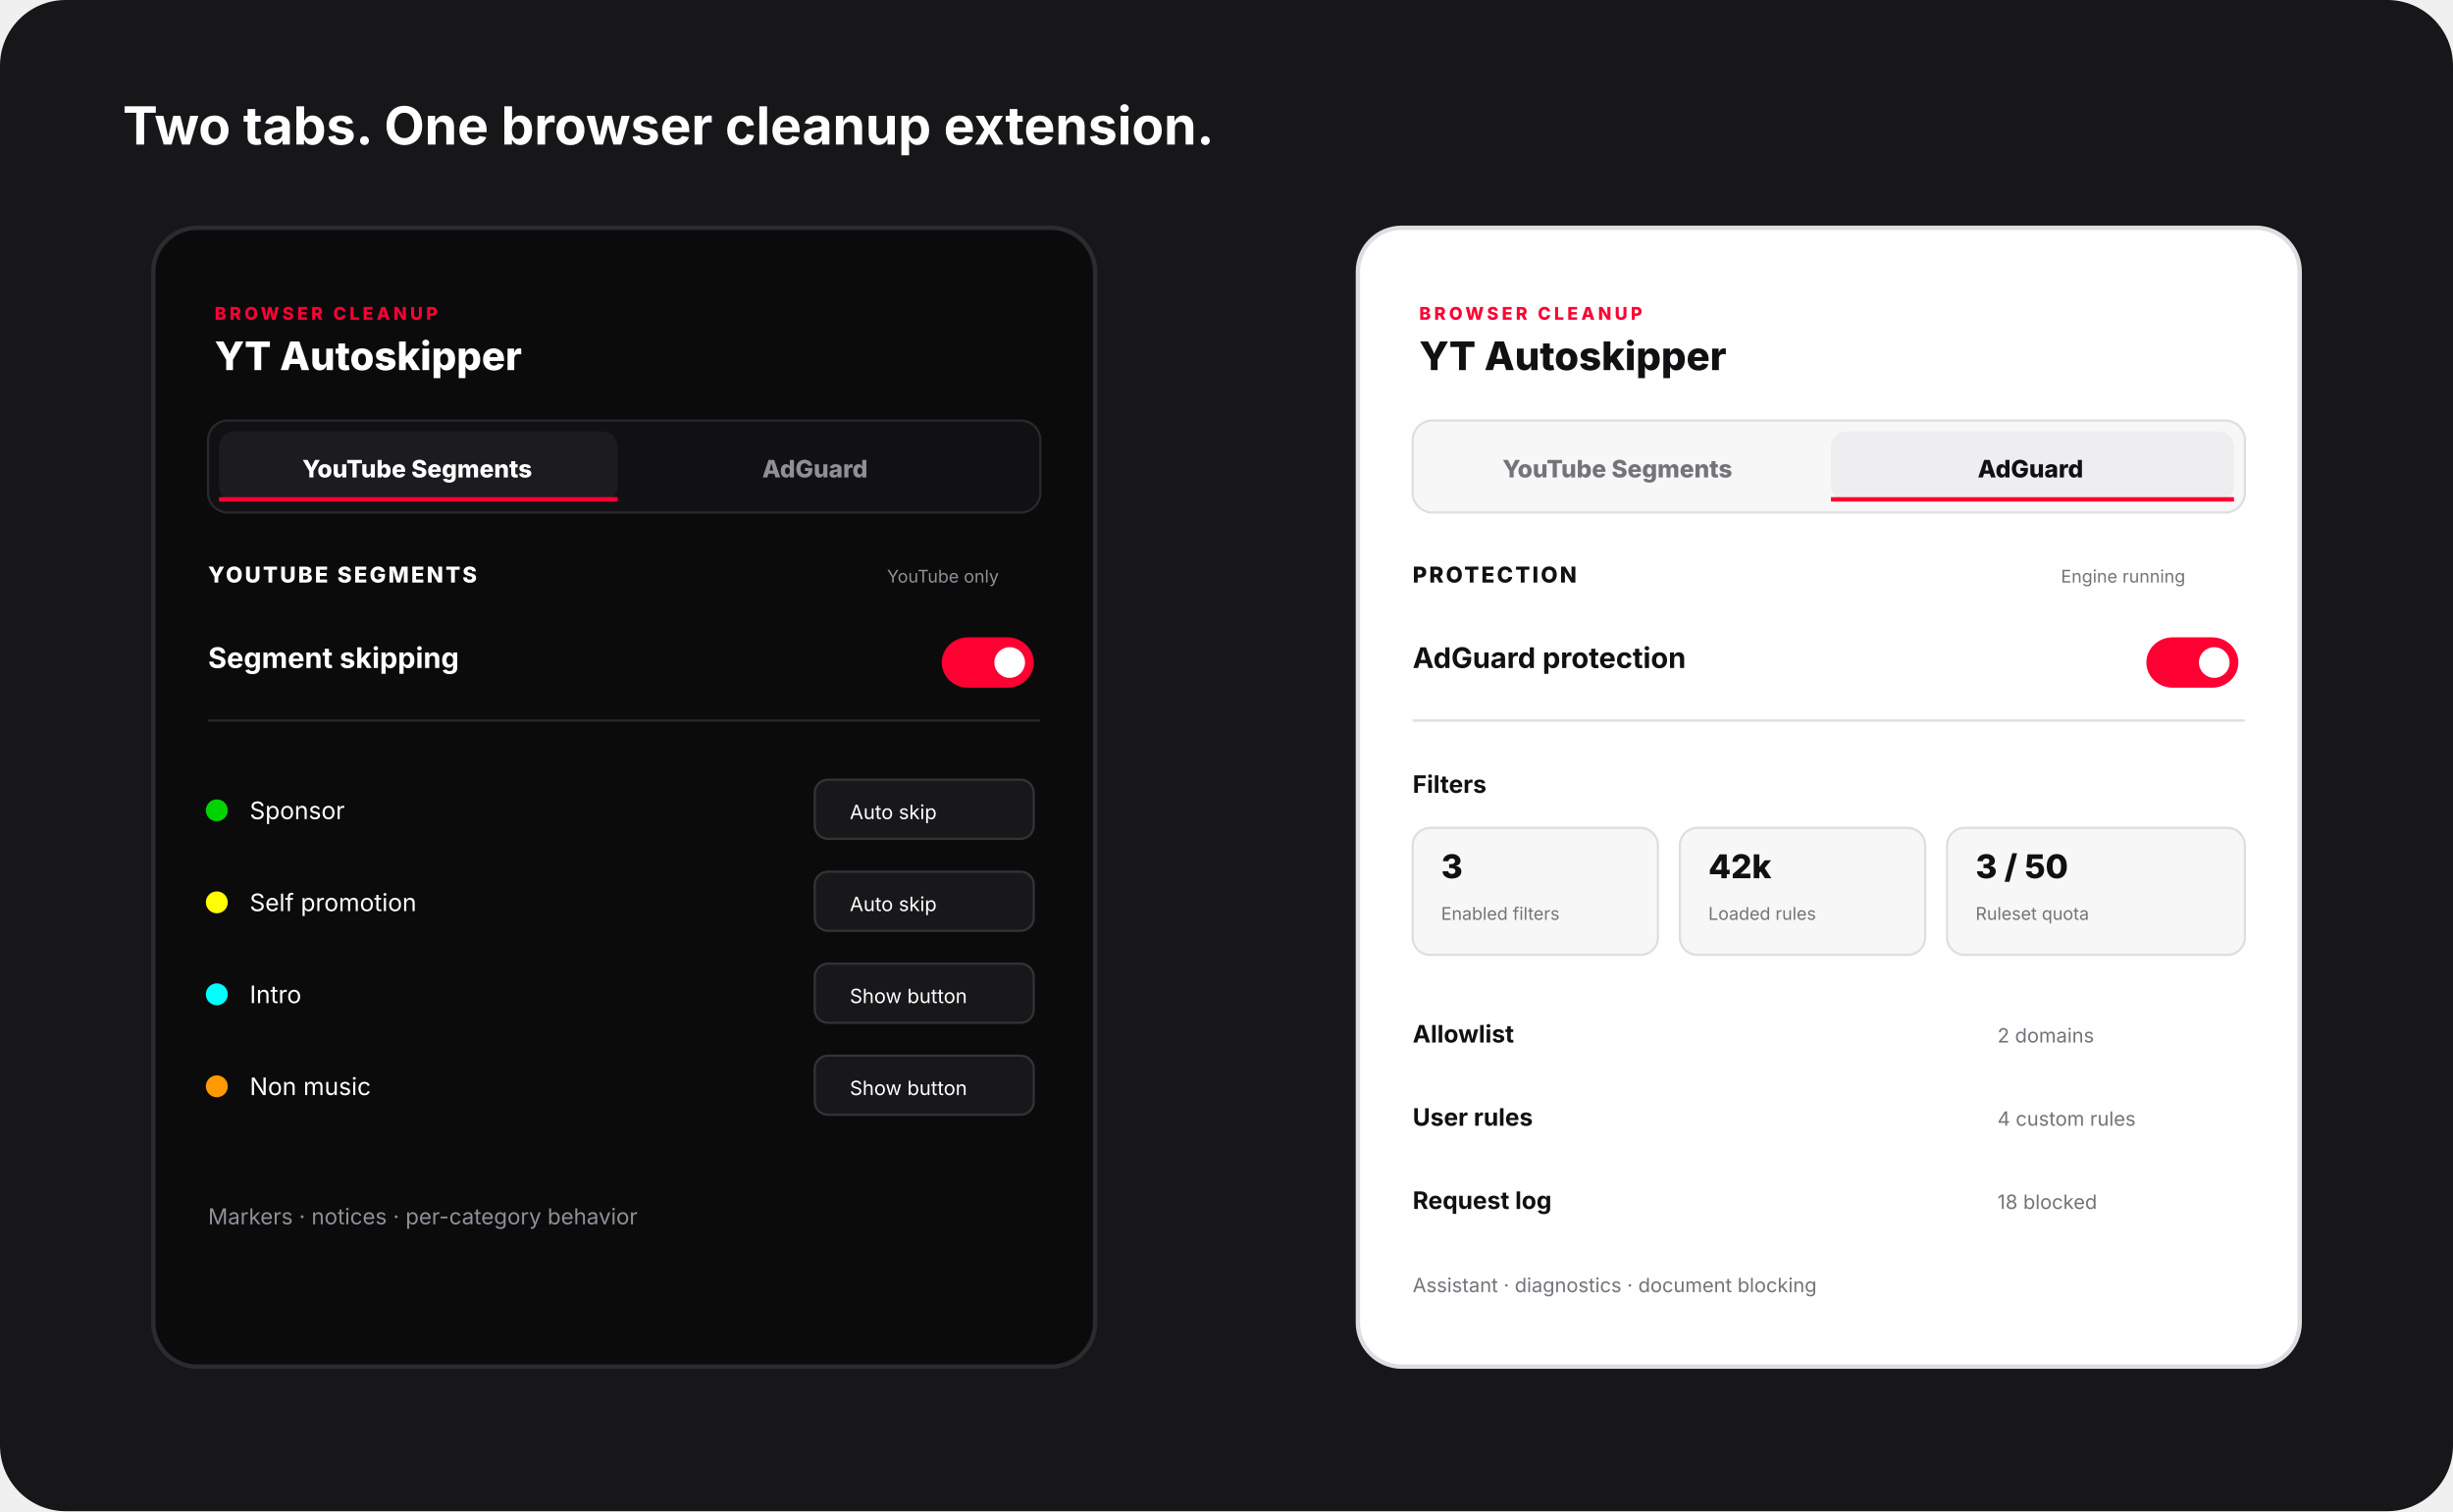
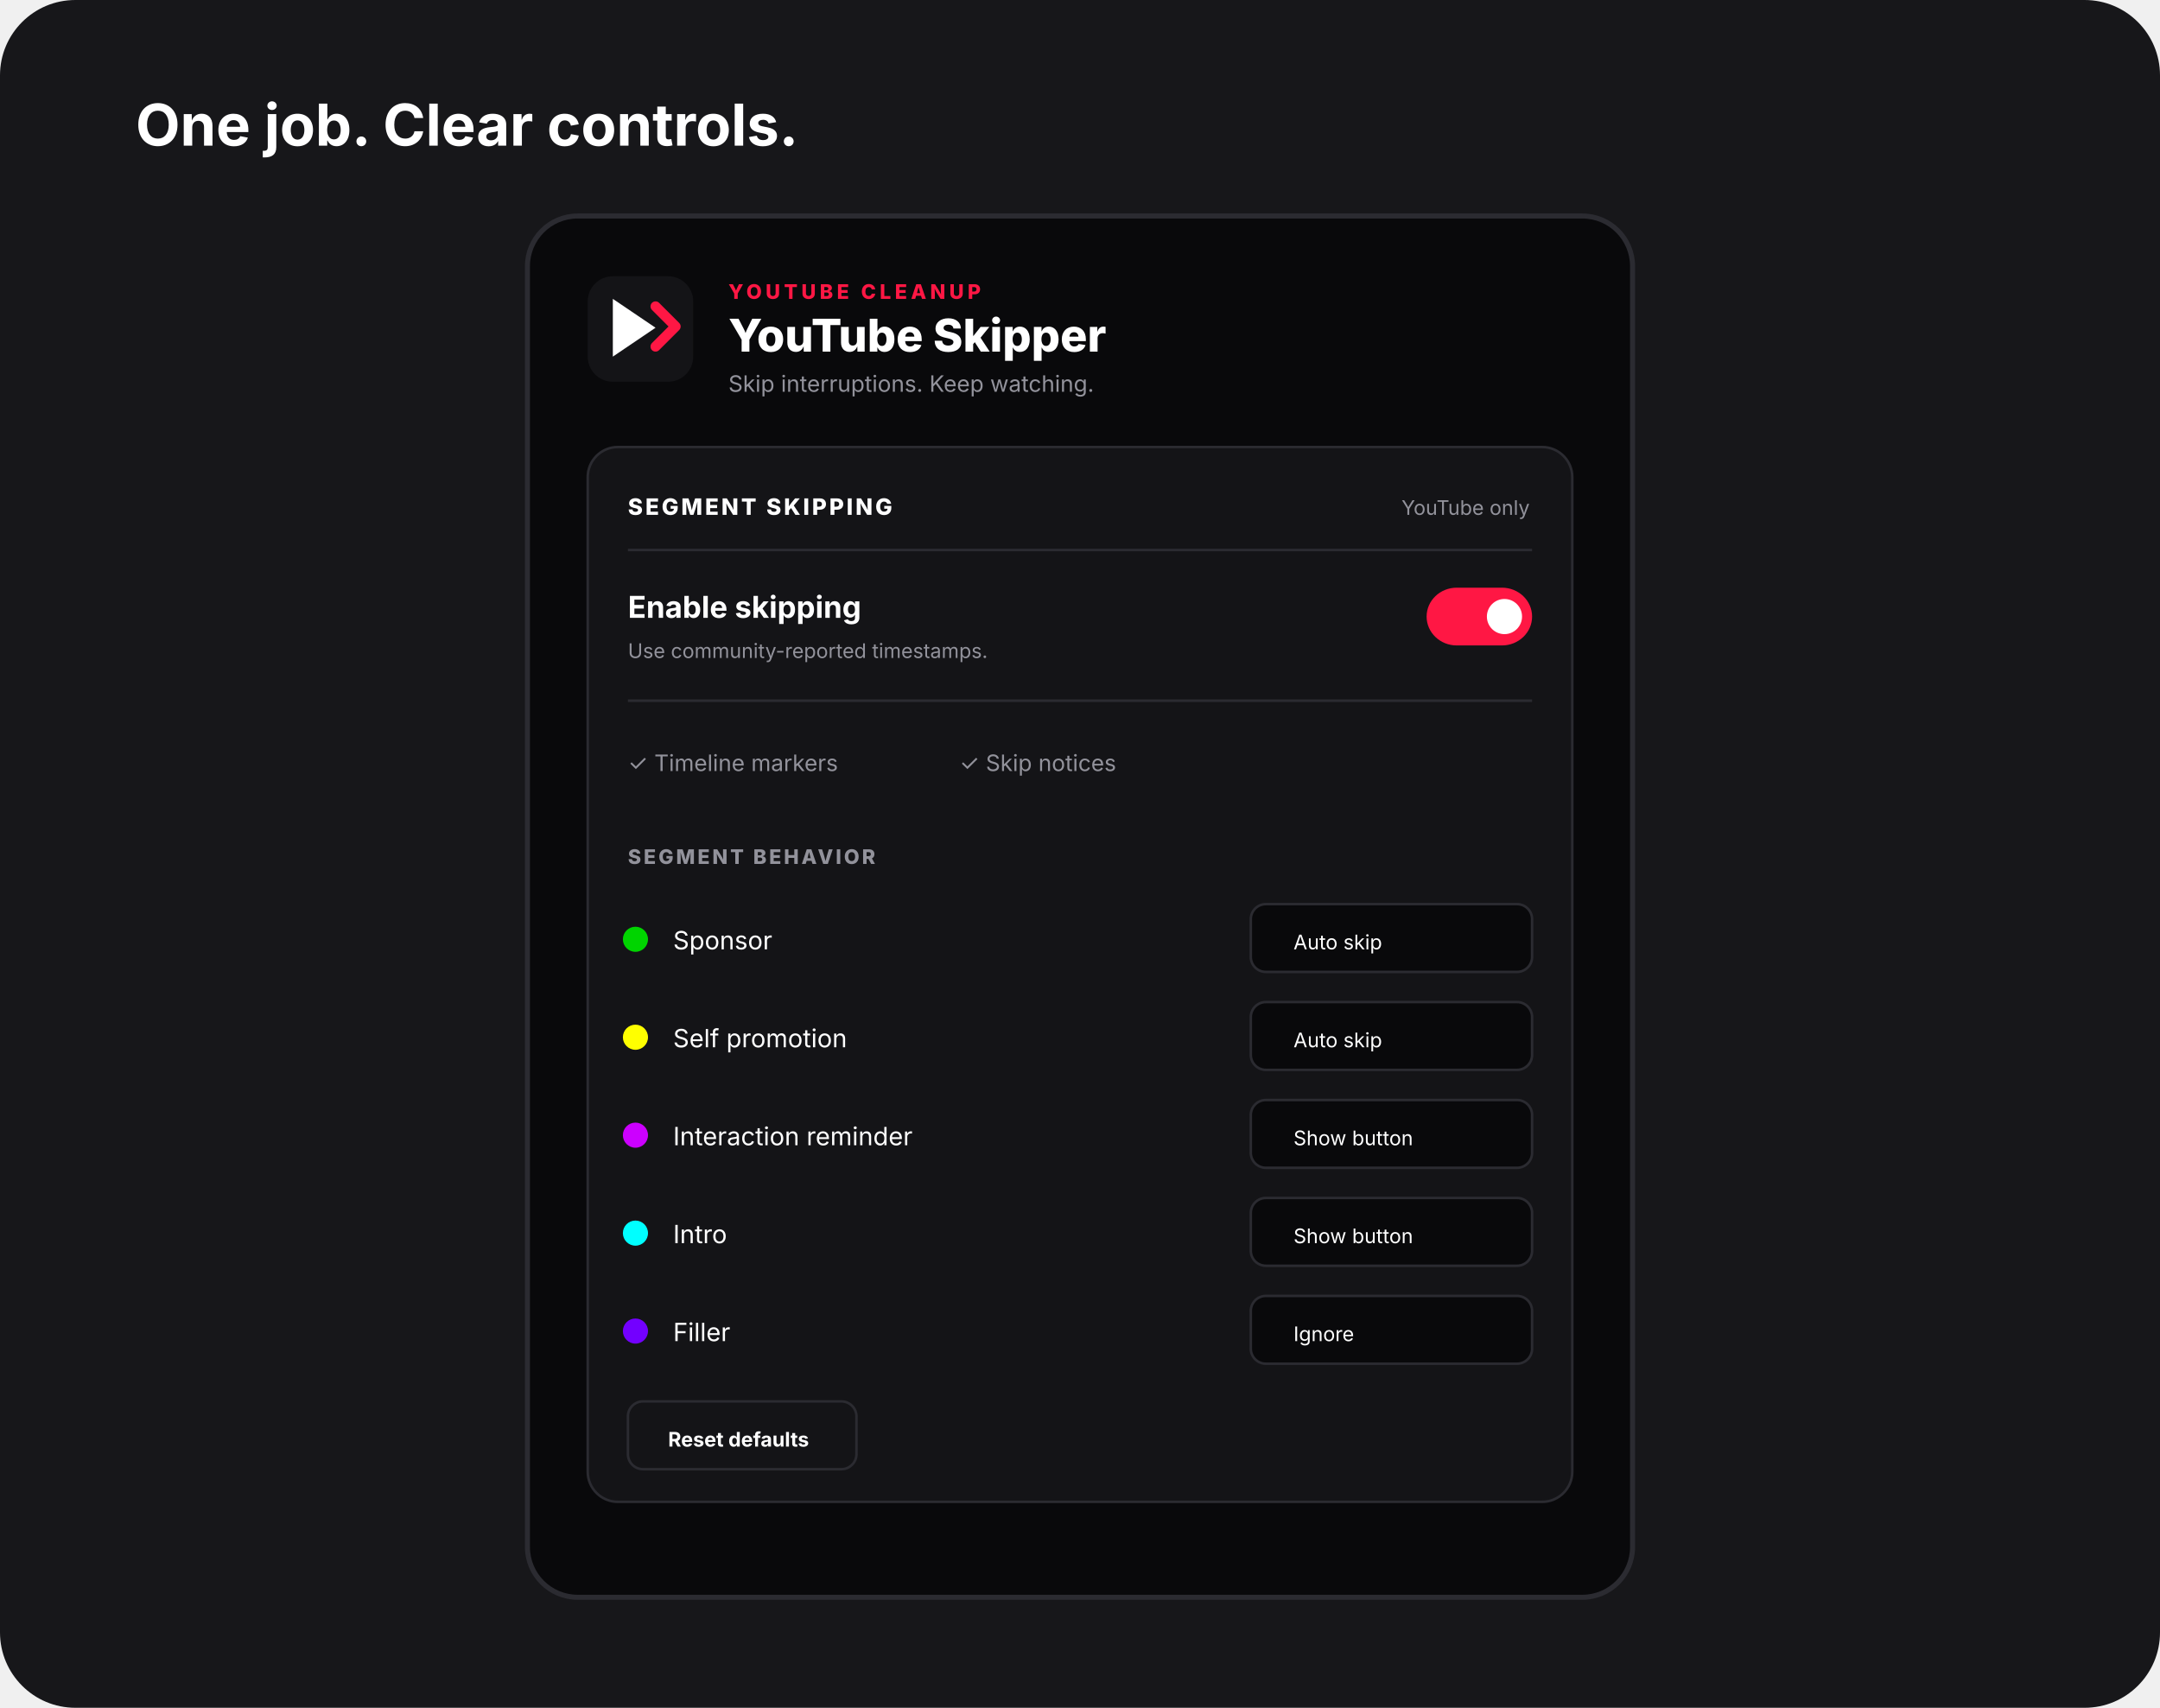
- <svg xmlns="http://www.w3.org/2000/svg" viewBox="0 0 1120 690">
-   <rect width="1120" height="690" rx="30" fill="#17171a" />
-   <text x="56" y="66" fill="#fff" font-family="Inter,Segoe UI,Arial,sans-serif" font-size="24" font-weight="750">Two tabs. One browser cleanup extension.</text>
-   <g transform="translate(70 104)">
-     <rect width="430" height="520" rx="20" fill="#0b0b0c" stroke="#2b2b30" stroke-width="2" />
-     <text x="28" y="42" fill="#ff0033" font-family="Inter,Segoe UI,Arial,sans-serif" font-size="8" font-weight="800" letter-spacing="1.5">BROWSER CLEANUP</text>
-     <text x="28" y="65" fill="#fff" font-family="Inter,Segoe UI,Arial,sans-serif" font-size="18" font-weight="800">YT Autoskipper</text>
-     <rect x="25" y="88" width="380" height="42" rx="9" fill="#111114" stroke="#29292e" />
-     <rect x="30" y="93" width="182" height="32" rx="7" fill="#1c1c20" />
-     <path d="M30 124H212" stroke="#ff0033" stroke-width="2" />
-     <text x="68" y="114" fill="#fff" font-family="Inter,Segoe UI,Arial,sans-serif" font-size="11" font-weight="800">YouTube Segments</text>
-     <text x="278" y="114" fill="#8f8f98" font-family="Inter,Segoe UI,Arial,sans-serif" font-size="11" font-weight="800">AdGuard</text>
-     <text x="25" y="162" fill="#fff" font-family="Inter,Segoe UI,Arial,sans-serif" font-size="10" font-weight="800" letter-spacing="1">YOUTUBE SEGMENTS</text>
-     <text x="335" y="162" fill="#8f8f98" font-family="Inter,Segoe UI,Arial,sans-serif" font-size="8">YouTube only</text>
-     <text x="25" y="201" fill="#fff" font-family="Inter,Segoe UI,Arial,sans-serif" font-size="13" font-weight="700">Segment skipping</text>
-     <rect x="360" y="187" width="42" height="23" rx="12" fill="#ff0033" />
-     <circle cx="391" cy="198.5" r="7" fill="#fff" />
-     <path d="M25 225H405" stroke="#29292e" />
-     <g fill="#fff" font-family="Inter,Segoe UI,Arial,sans-serif" font-size="11">
-       <text x="44" y="270">Sponsor</text>
-       <text x="44" y="312">Self promotion</text>
-       <text x="44" y="354">Intro</text>
-       <text x="44" y="396">Non music</text>
+ <svg xmlns="http://www.w3.org/2000/svg" viewBox="0 0 860 680">
+   <rect width="860" height="680" rx="30" fill="#17171a" />
+   <text x="54" y="58" fill="#fff" font-family="Inter,Segoe UI,Arial,sans-serif" font-size="23" font-weight="750">One job. Clear controls.</text>
+   <g transform="translate(210 86)">
+     <rect width="440" height="550" rx="20" fill="#09090b" stroke="#2b2b31" stroke-width="2" />
+     <rect x="24" y="24" width="42" height="42" rx="10" fill="#141417" />
+     <path d="M34 33V56L51 44.5Z" fill="#fff" />
+     <path d="M51 36 59 44 51 52" fill="none" stroke="#ff1744" stroke-width="4" stroke-linecap="round" stroke-linejoin="round" />
+     <text x="80" y="33" fill="#ff1744" font-family="Inter,Segoe UI,Arial,sans-serif" font-size="8" font-weight="800" letter-spacing="1.5">YOUTUBE CLEANUP</text>
+     <text x="80" y="54" fill="#fff" font-family="Inter,Segoe UI,Arial,sans-serif" font-size="18" font-weight="800">YouTube Skipper</text>
+     <text x="80" y="70" fill="#92929b" font-family="Inter,Segoe UI,Arial,sans-serif" font-size="9">Skip interruptions. Keep watching.</text>
+     <rect x="24" y="92" width="392" height="420" rx="12" fill="#141417" stroke="#2b2b31" />
+     <text x="40" y="119" fill="#fff" font-family="Inter,Segoe UI,Arial,sans-serif" font-size="9" font-weight="800" letter-spacing="1">SEGMENT SKIPPING</text>
+     <text x="348" y="119" fill="#92929b" font-family="Inter,Segoe UI,Arial,sans-serif" font-size="8">YouTube only</text>
+     <path d="M40 133H400" stroke="#2b2b31" />
+     <text x="40" y="160" fill="#fff" font-family="Inter,Segoe UI,Arial,sans-serif" font-size="12" font-weight="700">Enable skipping</text>
+     <text x="40" y="176" fill="#92929b" font-family="Inter,Segoe UI,Arial,sans-serif" font-size="8">Use community-reported timestamps.</text>
+     <rect x="358" y="148" width="42" height="23" rx="12" fill="#ff1744" />
+     <circle cx="389" cy="159.5" r="7" fill="#fff" />
+     <path d="M40 193H400" stroke="#2b2b31" />
+     <text x="40" y="221" fill="#92929b" font-family="Inter,Segoe UI,Arial,sans-serif" font-size="9">✓ Timeline markers</text>
+     <text x="172" y="221" fill="#92929b" font-family="Inter,Segoe UI,Arial,sans-serif" font-size="9">✓ Skip notices</text>
+     <text x="40" y="258" fill="#92929b" font-family="Inter,Segoe UI,Arial,sans-serif" font-size="8" font-weight="800" letter-spacing="1">SEGMENT BEHAVIOR</text>
+     <g fill="#fff" font-family="Inter,Segoe UI,Arial,sans-serif" font-size="10">
+       <text x="58" y="292">Sponsor</text>
+       <text x="58" y="331">Self promotion</text>
+       <text x="58" y="370">Interaction reminder</text>
+       <text x="58" y="409">Intro</text>
+       <text x="58" y="448">Filler</text>
    </g>
-     <circle cx="29" cy="266" r="5" fill="#00d400" />
-     <circle cx="29" cy="308" r="5" fill="#ffff00" />
-     <circle cx="29" cy="350" r="5" fill="#00ffff" />
-     <circle cx="29" cy="392" r="5" fill="#ff9900" />
-     <g fill="#18181b" stroke="#333338">
-       <rect x="302" y="252" width="100" height="27" rx="6" />
-       <rect x="302" y="294" width="100" height="27" rx="6" />
-       <rect x="302" y="336" width="100" height="27" rx="6" />
-       <rect x="302" y="378" width="100" height="27" rx="6" />
+     <circle cx="43" cy="288" r="5" fill="#00d400" />
+     <circle cx="43" cy="327" r="5" fill="#ffff00" />
+     <circle cx="43" cy="366" r="5" fill="#cc00ff" />
+     <circle cx="43" cy="405" r="5" fill="#00ffff" />
+     <circle cx="43" cy="444" r="5" fill="#7300ff" />
+     <g fill="#09090b" stroke="#2b2b31">
+       <rect x="288" y="274" width="112" height="27" rx="6" />
+       <rect x="288" y="313" width="112" height="27" rx="6" />
+       <rect x="288" y="352" width="112" height="27" rx="6" />
+       <rect x="288" y="391" width="112" height="27" rx="6" />
+       <rect x="288" y="430" width="112" height="27" rx="6" />
    </g>
-     <g fill="#fff" font-family="Inter,Segoe UI,Arial,sans-serif" font-size="9">
-       <text x="318" y="270">Auto skip</text>
-       <text x="318" y="312">Auto skip</text>
-       <text x="318" y="354">Show button</text>
-       <text x="318" y="396">Show button</text>
+     <g fill="#fff" font-family="Inter,Segoe UI,Arial,sans-serif" font-size="8">
+       <text x="305" y="292">Auto skip</text>
+       <text x="305" y="331">Auto skip</text>
+       <text x="305" y="370">Show button</text>
+       <text x="305" y="409">Show button</text>
+       <text x="305" y="448">Ignore</text>
    </g>
-     <text x="25" y="455" fill="#8f8f98" font-family="Inter,Segoe UI,Arial,sans-serif" font-size="10">Markers · notices · per-category behavior</text>
-   </g>
-   <g transform="translate(620 104)">
-     <rect width="430" height="520" rx="20" fill="#fff" stroke="#dedee2" stroke-width="2" />
-     <text x="28" y="42" fill="#ff0033" font-family="Inter,Segoe UI,Arial,sans-serif" font-size="8" font-weight="800" letter-spacing="1.5">BROWSER CLEANUP</text>
-     <text x="28" y="65" fill="#111114" font-family="Inter,Segoe UI,Arial,sans-serif" font-size="18" font-weight="800">YT Autoskipper</text>
-     <rect x="25" y="88" width="380" height="42" rx="9" fill="#f7f7f8" stroke="#dedee2" />
-     <text x="66" y="114" fill="#73737a" font-family="Inter,Segoe UI,Arial,sans-serif" font-size="11" font-weight="800">YouTube Segments</text>
-     <rect x="216" y="93" width="184" height="32" rx="7" fill="#eeeef0" />
-     <path d="M216 124H400" stroke="#ff0033" stroke-width="2" />
-     <text x="283" y="114" fill="#111114" font-family="Inter,Segoe UI,Arial,sans-serif" font-size="11" font-weight="800">AdGuard</text>
-     <text x="25" y="162" fill="#111114" font-family="Inter,Segoe UI,Arial,sans-serif" font-size="10" font-weight="800" letter-spacing="1">PROTECTION</text>
-     <text x="321" y="162" fill="#73737a" font-family="Inter,Segoe UI,Arial,sans-serif" font-size="8">Engine running</text>
-     <text x="25" y="201" fill="#111114" font-family="Inter,Segoe UI,Arial,sans-serif" font-size="13" font-weight="700">AdGuard protection</text>
-     <rect x="360" y="187" width="42" height="23" rx="12" fill="#ff0033" />
-     <circle cx="391" cy="198.5" r="7" fill="#fff" />
-     <path d="M25 225H405" stroke="#dedee2" />
-     <text x="25" y="258" fill="#111114" font-family="Inter,Segoe UI,Arial,sans-serif" font-size="11" font-weight="700">Filters</text>
-     <rect x="25" y="274" width="112" height="58" rx="8" fill="#f7f7f8" stroke="#dedee2" />
-     <rect x="147" y="274" width="112" height="58" rx="8" fill="#f7f7f8" stroke="#dedee2" />
-     <rect x="269" y="274" width="136" height="58" rx="8" fill="#f7f7f8" stroke="#dedee2" />
-     <text x="38" y="297" fill="#111114" font-family="Inter,Segoe UI,Arial,sans-serif" font-size="15" font-weight="800">3</text>
-     <text x="38" y="316" fill="#73737a" font-family="Inter,Segoe UI,Arial,sans-serif" font-size="8">Enabled filters</text>
-     <text x="160" y="297" fill="#111114" font-family="Inter,Segoe UI,Arial,sans-serif" font-size="15" font-weight="800">42k</text>
-     <text x="160" y="316" fill="#73737a" font-family="Inter,Segoe UI,Arial,sans-serif" font-size="8">Loaded rules</text>
-     <text x="282" y="297" fill="#111114" font-family="Inter,Segoe UI,Arial,sans-serif" font-size="15" font-weight="800">3 / 50</text>
-     <text x="282" y="316" fill="#73737a" font-family="Inter,Segoe UI,Arial,sans-serif" font-size="8">Ruleset quota</text>
-     <g fill="#111114" font-family="Inter,Segoe UI,Arial,sans-serif" font-size="11" font-weight="700">
-       <text x="25" y="372">Allowlist</text>
-       <text x="25" y="410">User rules</text>
-       <text x="25" y="448">Request log</text>
-     </g>
-     <g fill="#73737a" font-family="Inter,Segoe UI,Arial,sans-serif" font-size="9">
-       <text x="292" y="372">2 domains</text>
-       <text x="292" y="410">4 custom rules</text>
-       <text x="292" y="448">18 blocked</text>
-     </g>
-     <text x="25" y="486" fill="#73737a" font-family="Inter,Segoe UI,Arial,sans-serif" font-size="9">Assistant · diagnostics · document blocking</text>
+     <rect x="40" y="472" width="91" height="27" rx="6" fill="#141417" stroke="#2b2b31" />
+     <text x="56" y="490" fill="#fff" font-family="Inter,Segoe UI,Arial,sans-serif" font-size="8" font-weight="700">Reset defaults</text>
  </g>
</svg>
